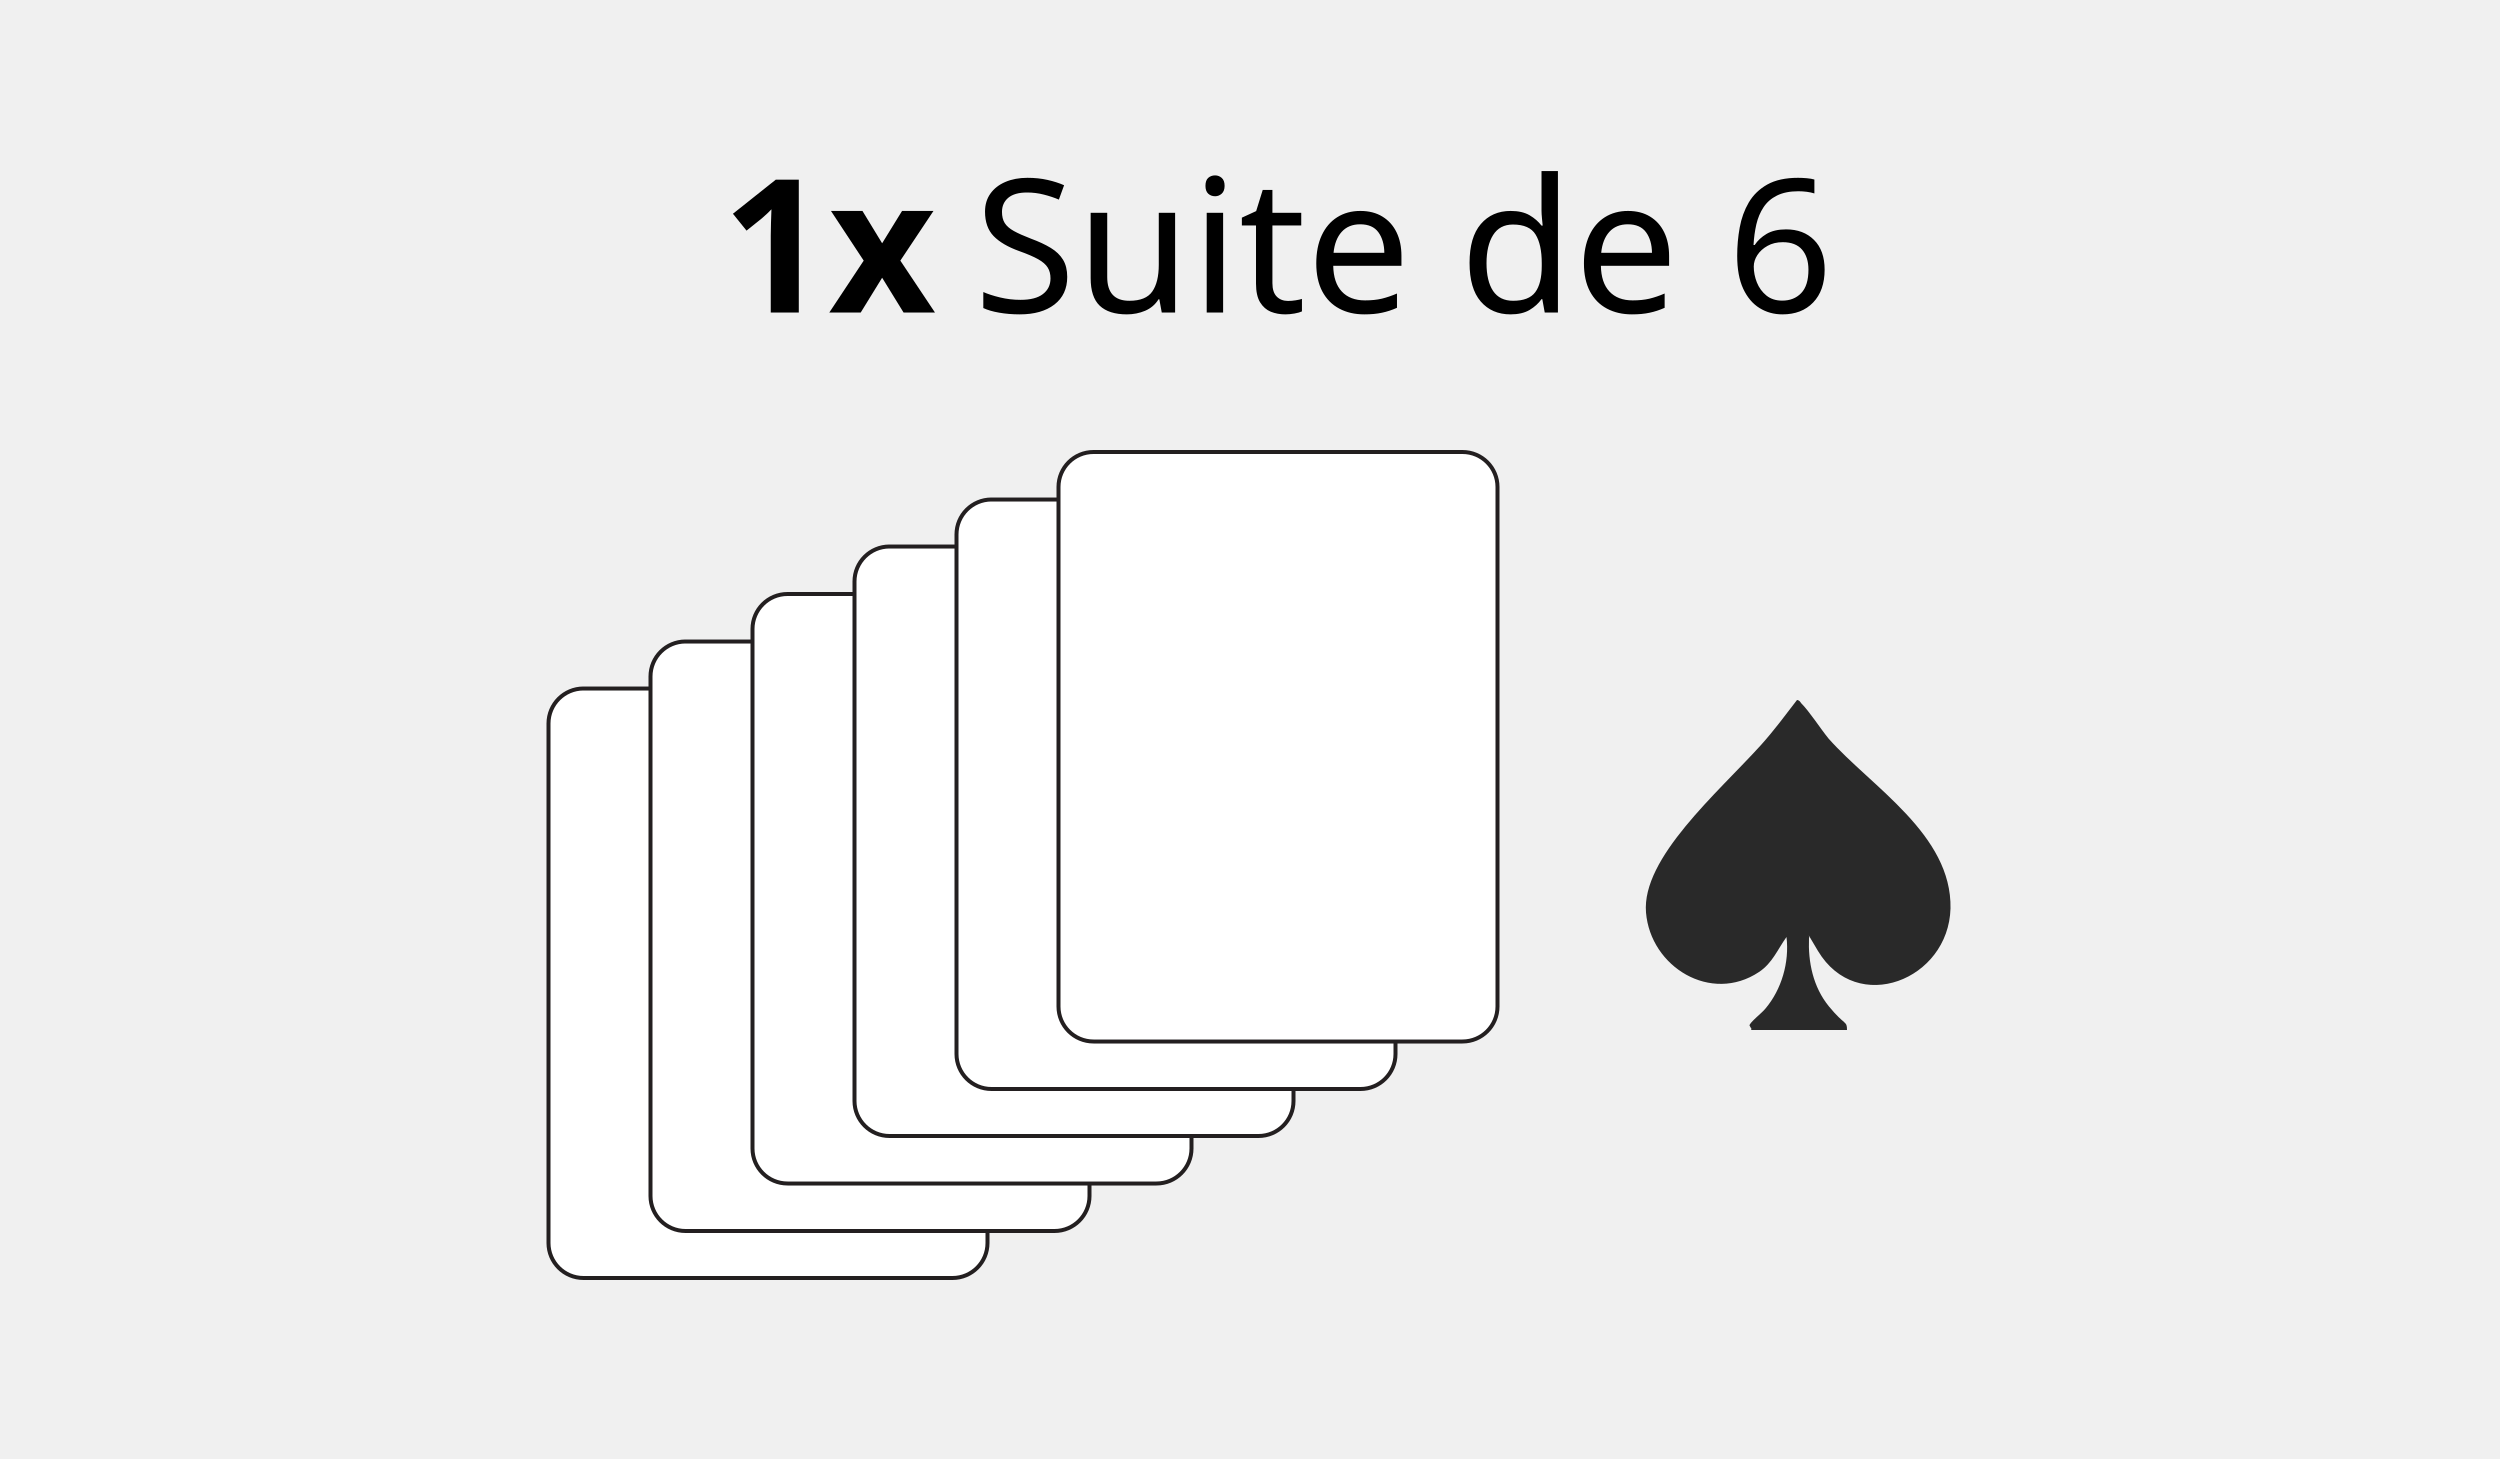
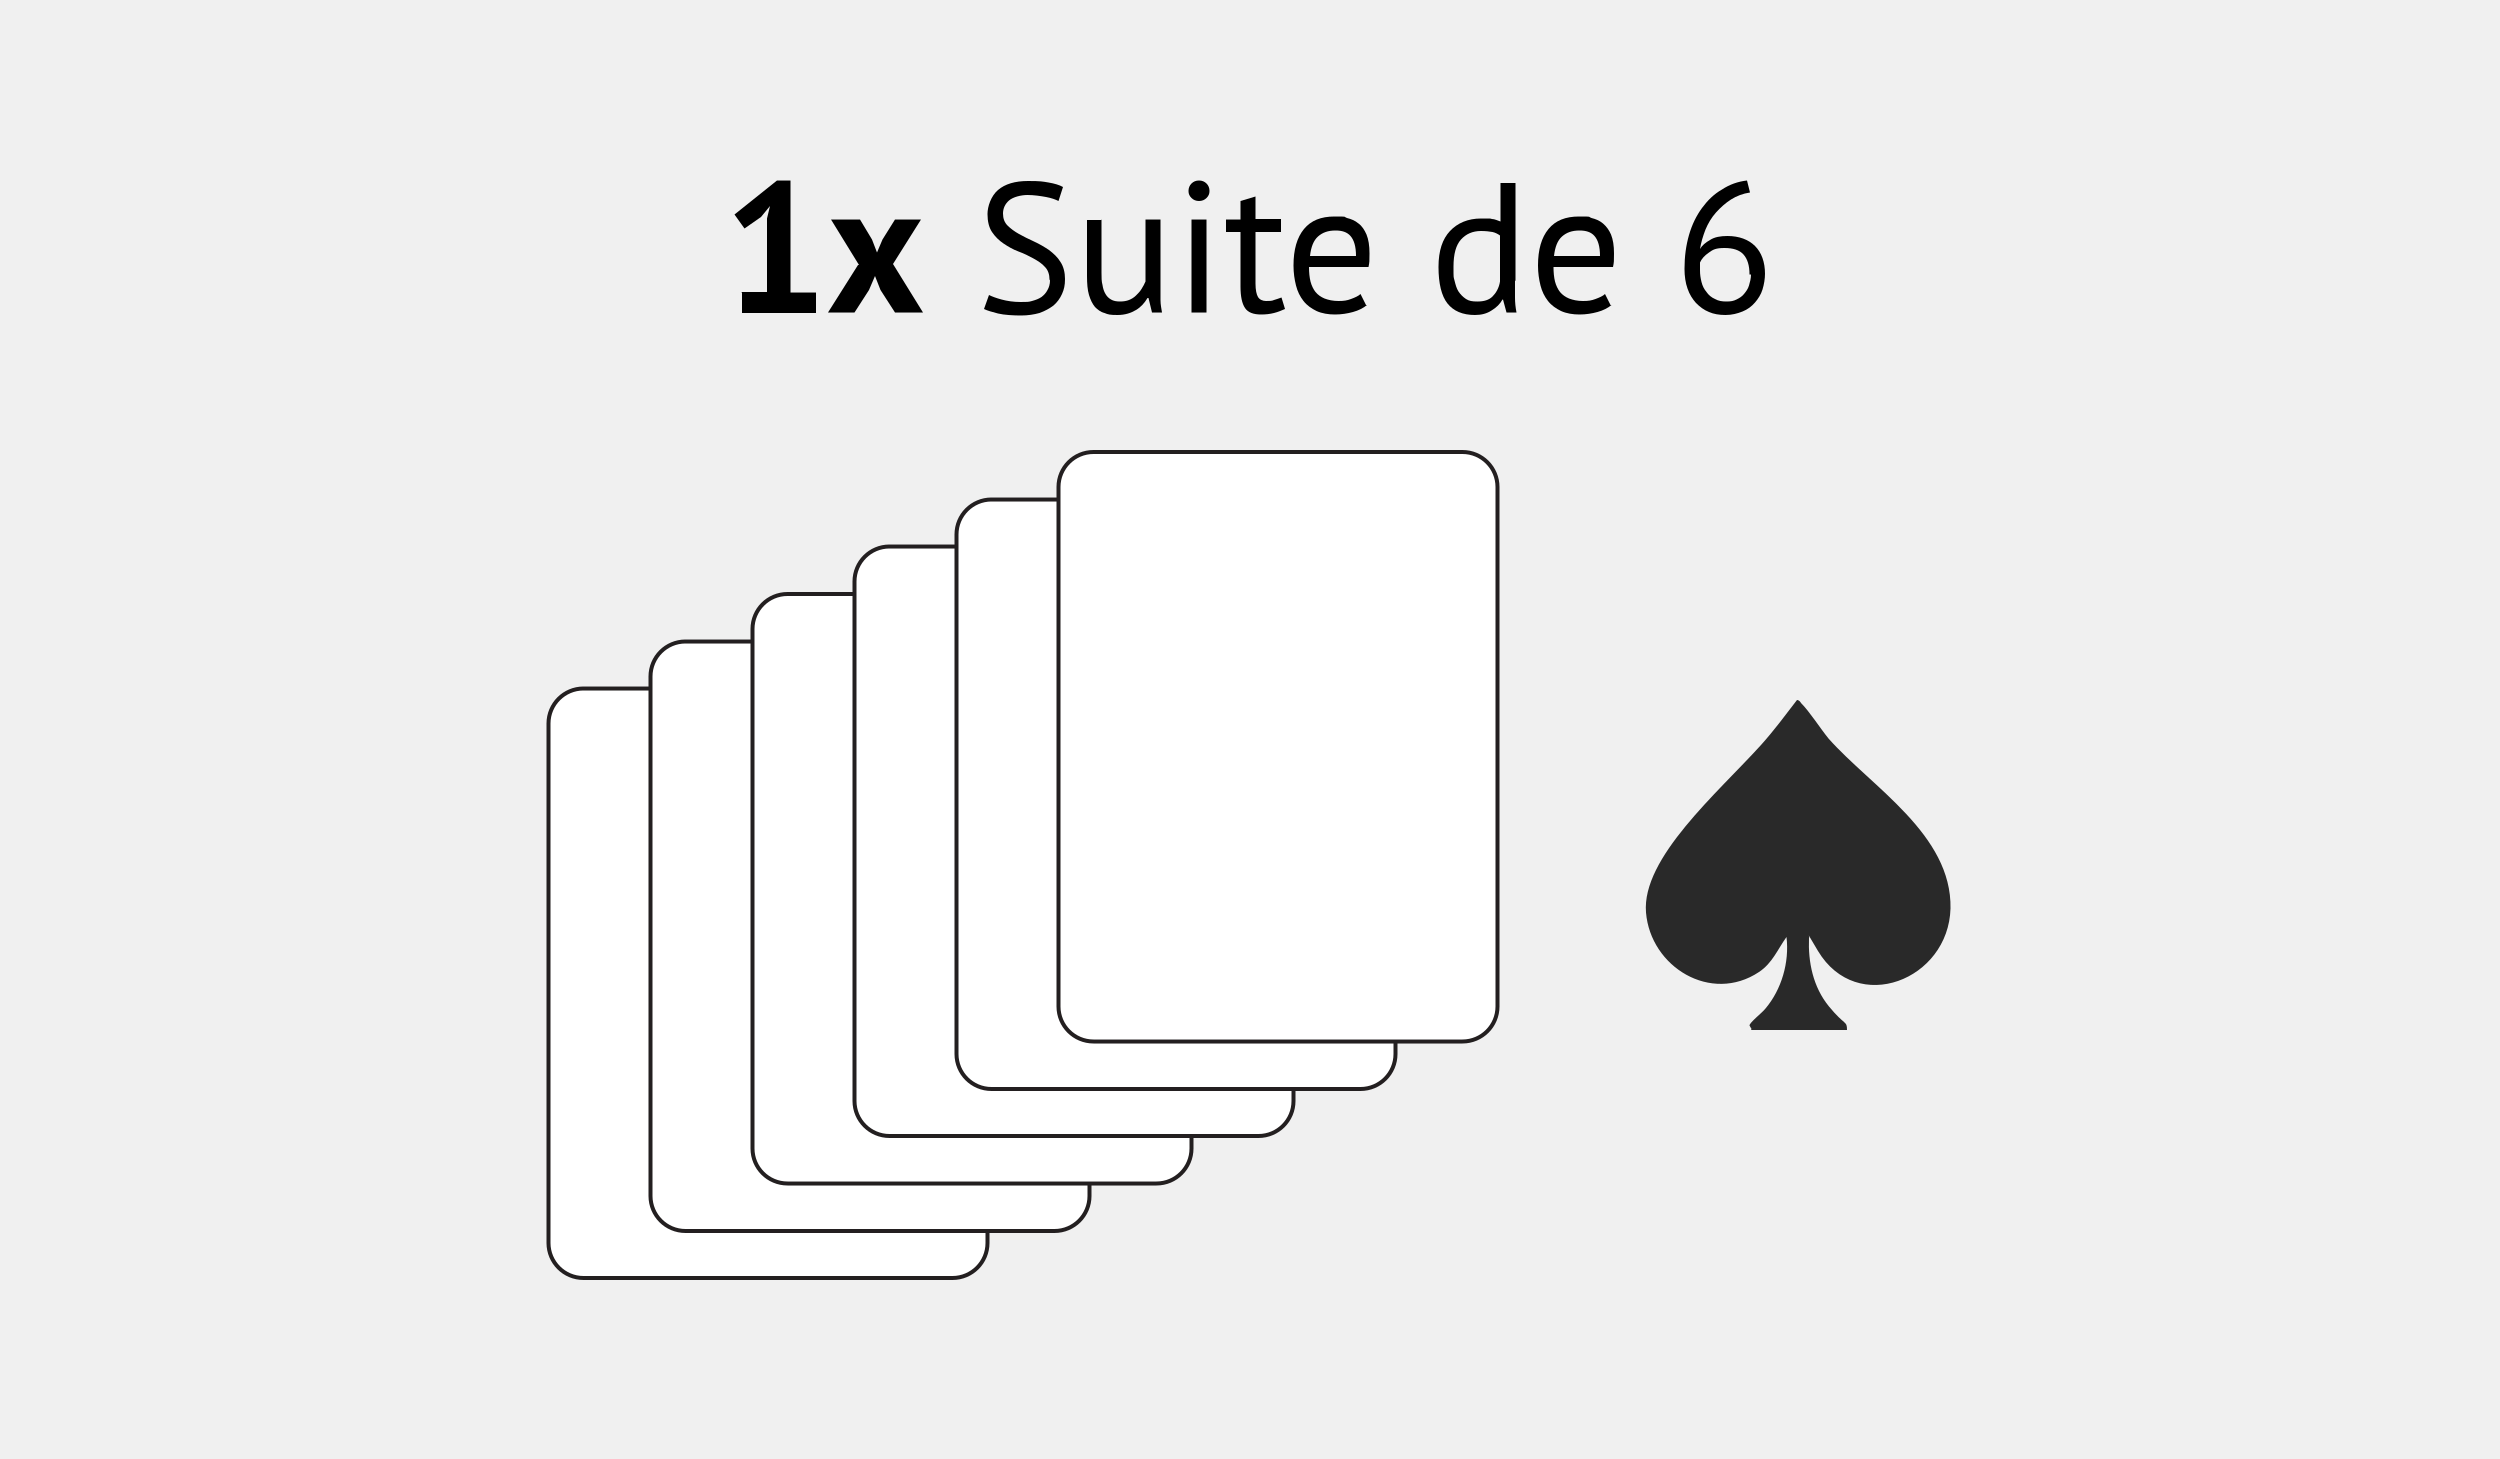
<svg xmlns="http://www.w3.org/2000/svg" id="Layer_1" version="1.1" viewBox="0 0 500 291.8">
  <g style="isolation: isolate;">
-     <text transform="translate(144.4 62.5)" style="font-family: PTSans-Bold, 'PT Sans'; font-size: 37.2px; font-weight: 700; isolation: isolate;">
-       <tspan x="0" y="0">1x</tspan>
-     </text>
-     <text transform="translate(185.1 62.5)" style="font-family: PTSans-Regular, 'PT Sans'; font-size: 37.2px; isolation: isolate;">
-       <tspan x="0" y="0" xml:space="preserve"> Suite de 6</tspan>
-     </text>
+     <g style="isolation: isolate;">
+       <path d="M148.2,58.4h5.2v-14.7l.6-2.5-1.8,2.2-3.3,2.3-2-2.8,8.5-6.8h2.7v22.4h5.1v4.1h-14.8v-4.1Z" />
+       <path d="M171.8,53l-5.6-9.1h5.8l2.4,4,1,2.6,1.1-2.6,2.5-4h5.2l-5.6,8.9,6,9.7h-5.6l-2.9-4.5-1.1-2.8-1.2,2.8-2.9,4.5h-5.3l6-9.5Z" />
+     </g>
+     <g style="isolation: isolate;">
+       <path d="M209.9,55.9c0-1-.3-1.9-.9-2.5-.6-.7-1.4-1.2-2.3-1.7-.9-.5-1.9-1-3-1.4s-2.1-1-3-1.6c-.9-.6-1.7-1.4-2.3-2.3-.6-.9-.9-2.1-.9-3.6s.7-3.6,2.1-4.8,3.4-1.8,6-1.8,2.9.1,4.1.3c1.2.2,2.2.5,2.9.9l-.9,2.8c-.6-.3-1.4-.6-2.5-.8s-2.4-.4-3.7-.4-2.9.4-3.7,1.1-1.2,1.6-1.2,2.6.3,1.8.9,2.4c.6.6,1.4,1.2,2.3,1.7.9.5,1.9,1,3,1.5s2.1,1.1,3,1.7c.9.7,1.7,1.4,2.3,2.4.6.9.9,2.1.9,3.4s-.2,2.1-.6,3c-.4.9-1,1.7-1.7,2.3-.8.6-1.7,1.1-2.8,1.5-1.1.3-2.3.5-3.7.5s-3.4-.1-4.6-.4-2.2-.6-2.8-.9l1-2.8c.6.3,1.4.6,2.5.9,1.1.3,2.4.5,3.8.5s1.6,0,2.3-.2c.7-.2,1.3-.4,1.9-.8.5-.4.9-.8,1.2-1.4.3-.5.5-1.2.5-1.9Z" />
+       <path d="M220.3,43.9v10.6c0,1,0,1.8.2,2.5.1.7.3,1.3.6,1.8.3.5.6.8,1.1,1.1s1.1.4,1.8.4,1.3-.1,1.8-.3c.5-.2,1-.5,1.4-.9s.8-.8,1.1-1.3c.3-.5.6-1,.8-1.5v-12.4h3v13.3c0,.9,0,1.8,0,2.8,0,1,.2,1.8.3,2.5h-2l-.7-2.9h-.2c-.6,1-1.3,1.8-2.3,2.4-1,.6-2.2,1-3.7,1s-1.9-.1-2.6-.4c-.8-.2-1.4-.7-1.9-1.2-.5-.6-.9-1.4-1.2-2.4-.3-1-.4-2.3-.4-3.8v-11.2h3Z" />
+       <path d="M237.7,38.2c0-.6.2-1.1.6-1.5.4-.4.9-.6,1.5-.6s1.1.2,1.5.6c.4.4.6.9.6,1.5s-.2,1-.6,1.4c-.4.4-.9.6-1.5.6s-1.1-.2-1.5-.6c-.4-.4-.6-.8-.6-1.4ZM238.3,43.9h3v18.6h-3v-18.6Z" />
+       <path d="M245.2,43.9h2.9v-3.7l3-.9v4.5h5.1v2.6h-5.1v10.3c0,1.3.2,2.2.5,2.7.3.5.9.8,1.6.8s1.2,0,1.6-.2c.4-.1.9-.3,1.5-.5l.7,2.3c-.7.3-1.4.6-2.2.8s-1.6.3-2.6.3c-1.5,0-2.6-.4-3.2-1.3-.6-.9-.9-2.3-.9-4.3v-10.9h-2.9v-2.6Z" />
+       <path d="M273.4,61c-.7.6-1.7,1.1-2.8,1.4-1.1.3-2.3.5-3.6.5s-2.6-.2-3.7-.7c-1-.5-1.9-1.1-2.6-2-.7-.9-1.2-1.9-1.5-3.1s-.5-2.5-.5-4c0-3.2.7-5.6,2.1-7.3,1.4-1.7,3.4-2.5,6.1-2.5s1.7,0,2.5.3c.8.2,1.6.5,2.3,1.1.7.5,1.2,1.3,1.6,2.2.4,1,.6,2.2.6,3.8s0,1.7-.2,2.7h-11.9c0,1.1.1,2.1.3,2.9.2.8.6,1.6,1,2.1.5.6,1.1,1,1.8,1.3.8.3,1.7.5,2.8.5s1.7-.1,2.5-.4c.8-.3,1.5-.6,1.9-1l1.1,2.2ZM267.1,46.1c-1.5,0-2.6.4-3.5,1.2-.9.8-1.4,2.1-1.6,3.9h9.2c0-1.9-.4-3.2-1.1-4s-1.7-1.1-3-1.1Z" />
+       <path d="M303,56.1c0,1.3,0,2.4,0,3.4,0,1,.1,2,.3,3h-2l-.7-2.6h-.1c-.5.9-1.2,1.6-2.2,2.2-.9.6-2,.9-3.3.9-2.5,0-4.3-.8-5.5-2.3s-1.8-4-1.8-7.3.8-5.6,2.3-7.2c1.5-1.6,3.6-2.5,6.2-2.5s1.6,0,2.2.1c.5,0,1.1.3,1.7.5v-7.7h3v19.6ZM295.5,60.3c1.3,0,2.3-.3,3-1,.7-.7,1.3-1.7,1.5-3v-9.2c-.4-.3-1-.6-1.5-.7-.6-.1-1.3-.2-2.3-.2-1.7,0-3,.6-4,1.7-1,1.1-1.5,2.9-1.5,5.4s0,2,.2,2.8.4,1.6.8,2.2c.4.6.9,1.1,1.5,1.5.6.4,1.3.5,2.2.5Z" />
+       <path d="M322.3,61c-.7.6-1.7,1.1-2.8,1.4-1.1.3-2.3.5-3.6.5s-2.6-.2-3.7-.7c-1-.5-1.9-1.1-2.6-2-.7-.9-1.2-1.9-1.5-3.1s-.5-2.5-.5-4c0-3.2.7-5.6,2.1-7.3s3.4-2.5,6.1-2.5,1.7,0,2.5.3c.8.2,1.6.5,2.3,1.1s1.2,1.3,1.6,2.2c.4,1,.6,2.2.6,3.8s0,1.7-.2,2.7h-11.9c0,1.1.1,2.1.3,2.9s.6,1.6,1,2.1c.5.6,1.1,1,1.8,1.3.8.3,1.7.5,2.8.5s1.7-.1,2.5-.4c.8-.3,1.5-.6,1.9-1l1.1,2.2ZM315.9,46.1c-1.5,0-2.6.4-3.5,1.2-.9.8-1.4,2.1-1.6,3.9h9.2c0-1.9-.4-3.2-1.1-4-.7-.8-1.7-1.1-3-1.1Z" />
+       <path d="M353,54.7c0,1.1-.2,2.2-.5,3.2-.3,1-.9,1.9-1.5,2.6-.7.8-1.5,1.4-2.5,1.8-1,.4-2.1.7-3.4.7s-2.4-.2-3.3-.6c-1-.4-1.8-1-2.6-1.8-.7-.8-1.3-1.7-1.7-2.9-.4-1.1-.6-2.5-.6-3.9,0-2.5.3-4.7.9-6.8.6-2.1,1.5-3.9,2.6-5.4s2.4-2.8,4-3.7c1.5-1,3.2-1.6,5-1.8l.6,2.4c-1.4.2-2.7.7-3.8,1.4-1.1.7-2.1,1.6-3,2.6s-1.6,2.2-2.1,3.4c-.5,1.3-.9,2.6-1.1,3.9.4-.7,1.1-1.3,2-1.8.9-.6,2.1-.8,3.5-.8,2.3,0,4.2.7,5.5,2,1.3,1.3,2,3.2,2,5.6ZM349.9,54.9c0-1.8-.4-3.1-1.2-4s-2.1-1.3-3.8-1.3-2.3.3-3.1.9c-.9.6-1.5,1.3-1.8,2,0,.3,0,.6,0,.9v.7c0,.8.1,1.5.3,2.3s.5,1.4,1,2c.4.6,1,1.1,1.7,1.4.7.4,1.4.5,2.3.5s1.4-.1,2-.4c.6-.3,1.1-.6,1.5-1.1.4-.5.8-1,1-1.7.2-.7.4-1.4.4-2.2Z" />
+     </g>
  </g>
  <g>
    <g>
      <rect x="109.7" y="137.7" width="87.8" height="117.9" rx="7" ry="7" style="fill: #fff; stroke: #231f20; stroke-miterlimit: 10; stroke-width: .8px;" />
      <rect x="130.1" y="128.3" width="87.8" height="117.9" rx="7" ry="7" style="fill: #fff; stroke: #231f20; stroke-miterlimit: 10; stroke-width: .8px;" />
      <rect x="150.5" y="118.8" width="87.8" height="117.9" rx="7" ry="7" style="fill: #fff; stroke: #231f20; stroke-miterlimit: 10; stroke-width: .8px;" />
      <rect x="170.9" y="109.3" width="87.8" height="117.9" rx="7" ry="7" style="fill: #fff; stroke: #231f20; stroke-miterlimit: 10; stroke-width: .8px;" />
      <rect x="191.3" y="99.9" width="87.8" height="117.9" rx="7" ry="7" style="fill: #fff; stroke: #231f20; stroke-miterlimit: 10; stroke-width: .8px;" />
      <rect x="211.7" y="90.4" width="87.8" height="117.9" rx="7" ry="7" style="fill: #fff; stroke: #231f20; stroke-miterlimit: 10; stroke-width: .8px;" />
    </g>
    <path d="M350.3,205.8l-.4-.7c0-.6,2.6-2.6,3.2-3.4,3.2-3.8,4.8-9.2,4.2-14.3-1.8,2.5-2.8,5.2-5.5,7-9.6,6.4-21.7-1-22.6-11.9s14.3-23.9,23-33.5c2.6-2.9,4.9-6,7.2-9,.4,0,.7.4.8.6,1.7,1.7,3.8,5,5.5,7.1,8.6,9.7,24.7,19.2,24.4,34-.4,14.3-18.7,21.5-26.5,8.5s-1.2-3.2-1.8-2.6c-.2,4.8.8,9.8,4,13.7s3.6,2.8,3.6,4.7h-19.4.2Z" style="fill: #292929;" />
  </g>
</svg>
